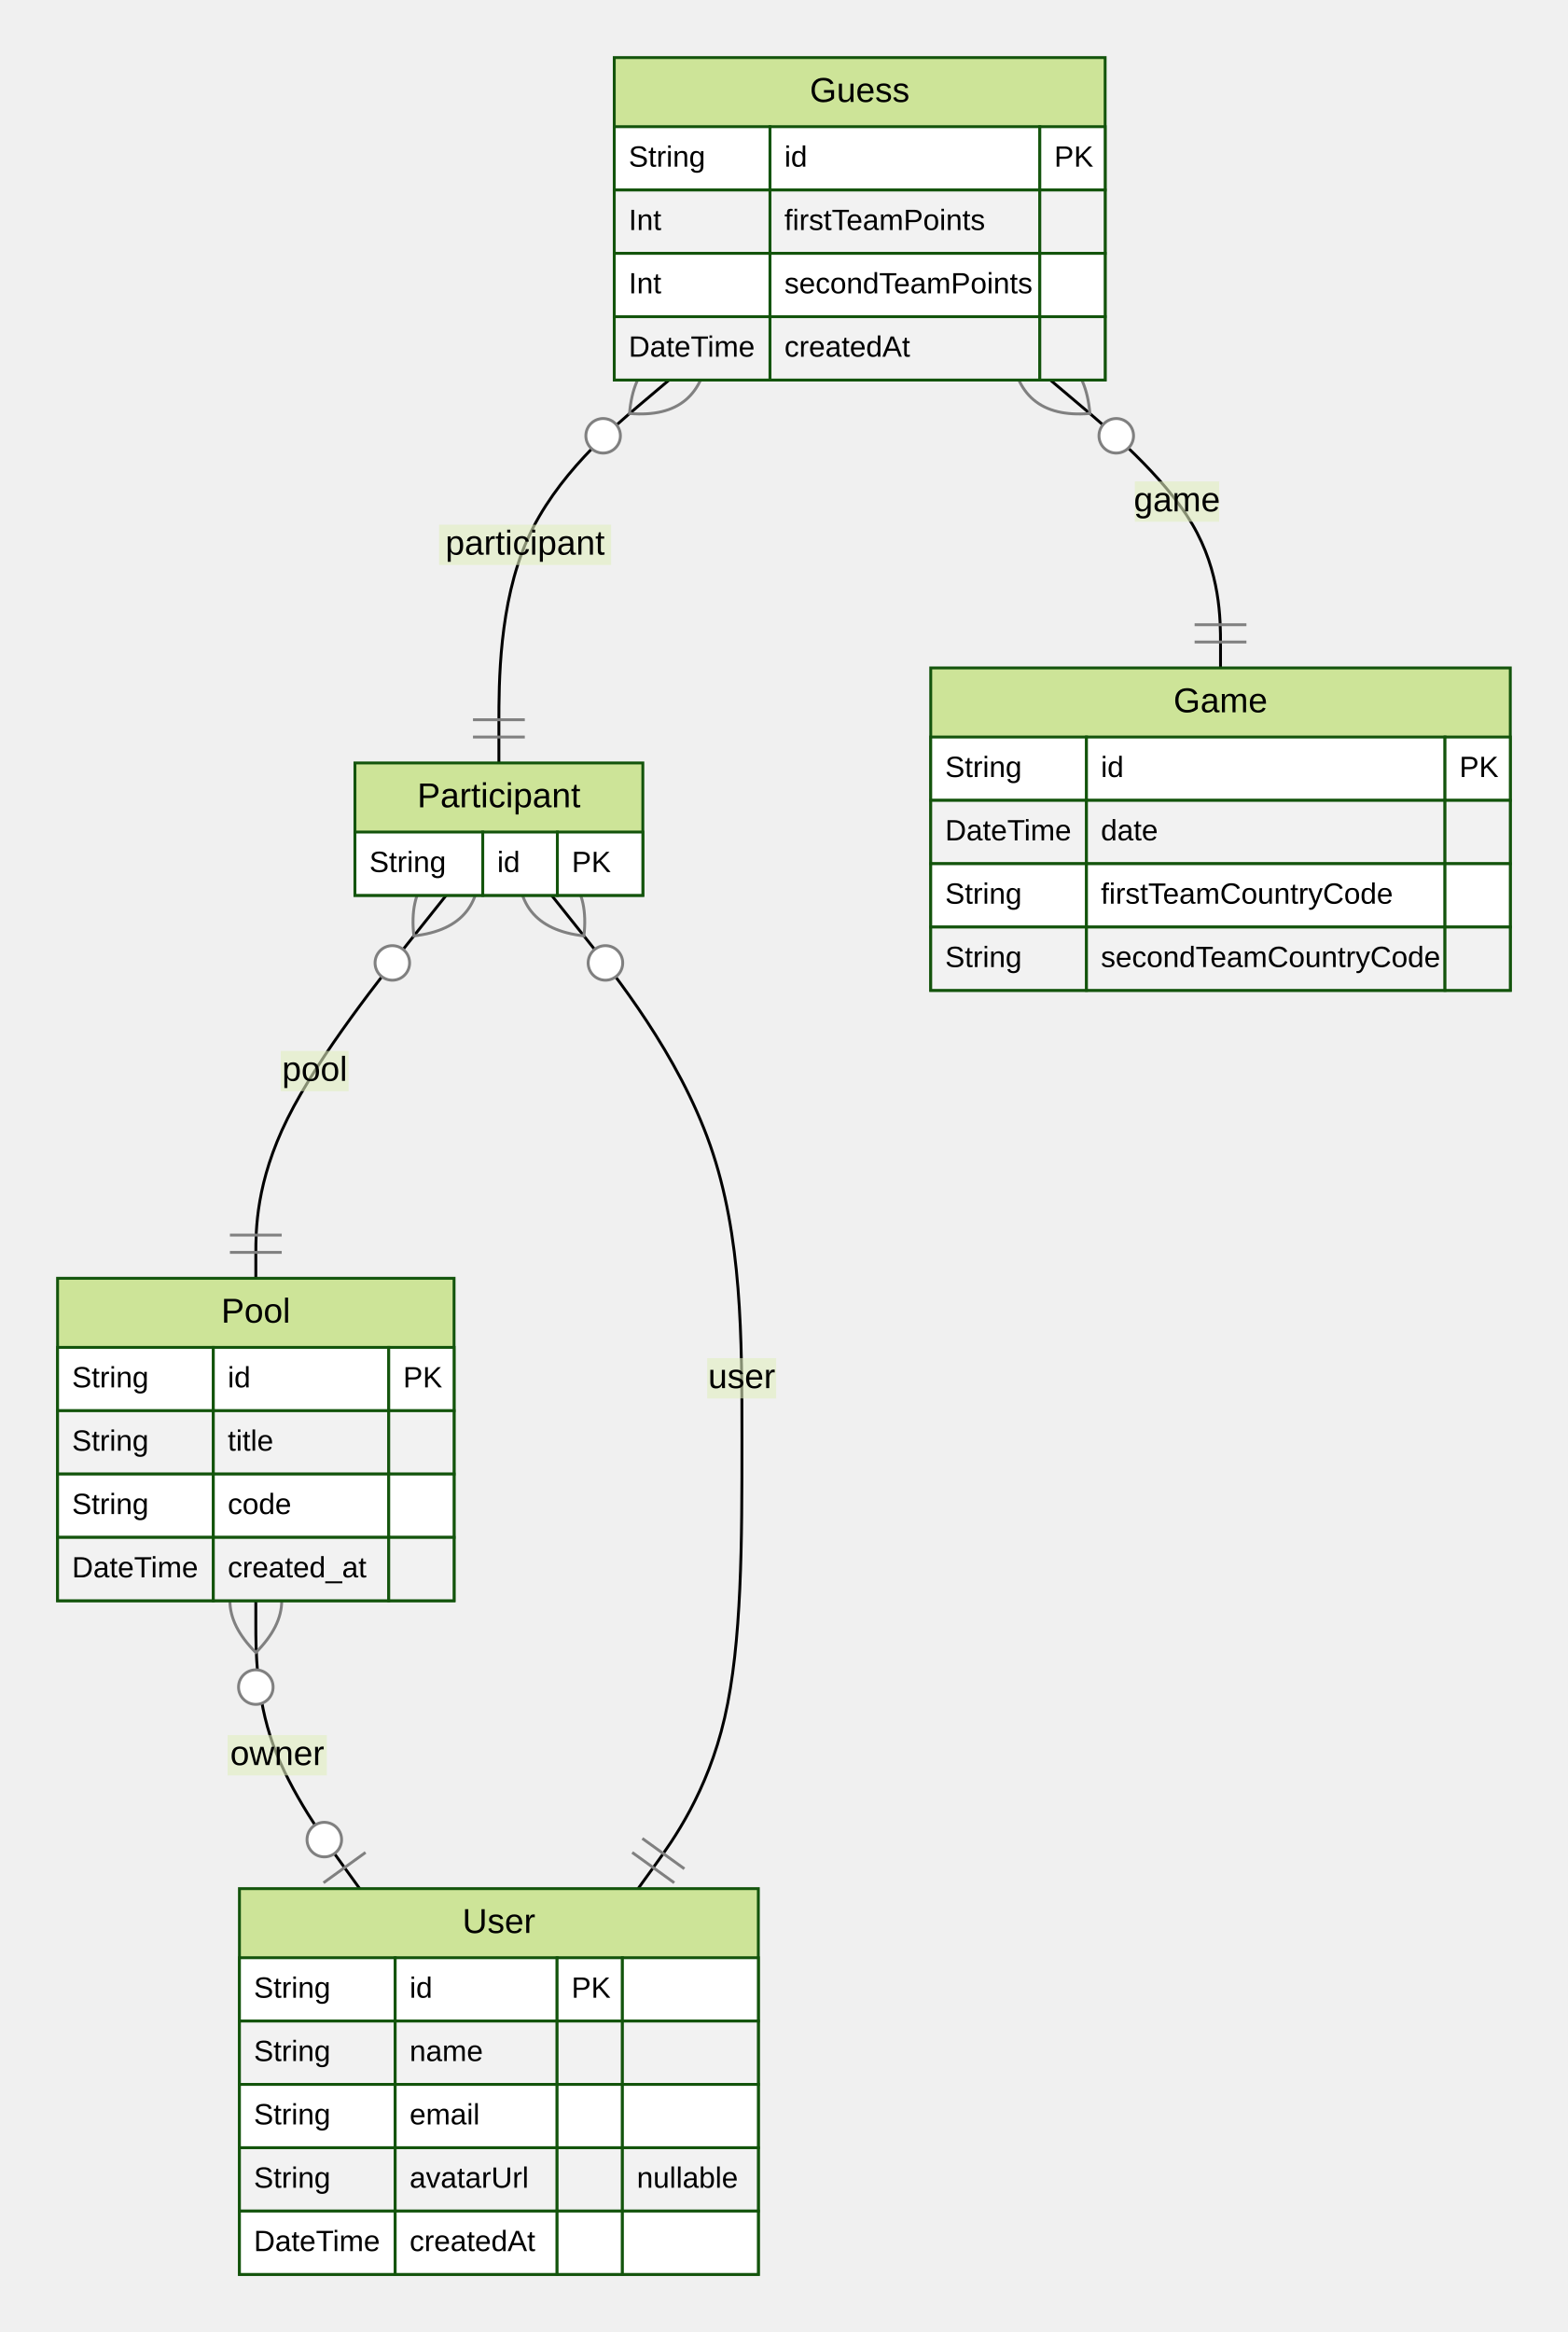
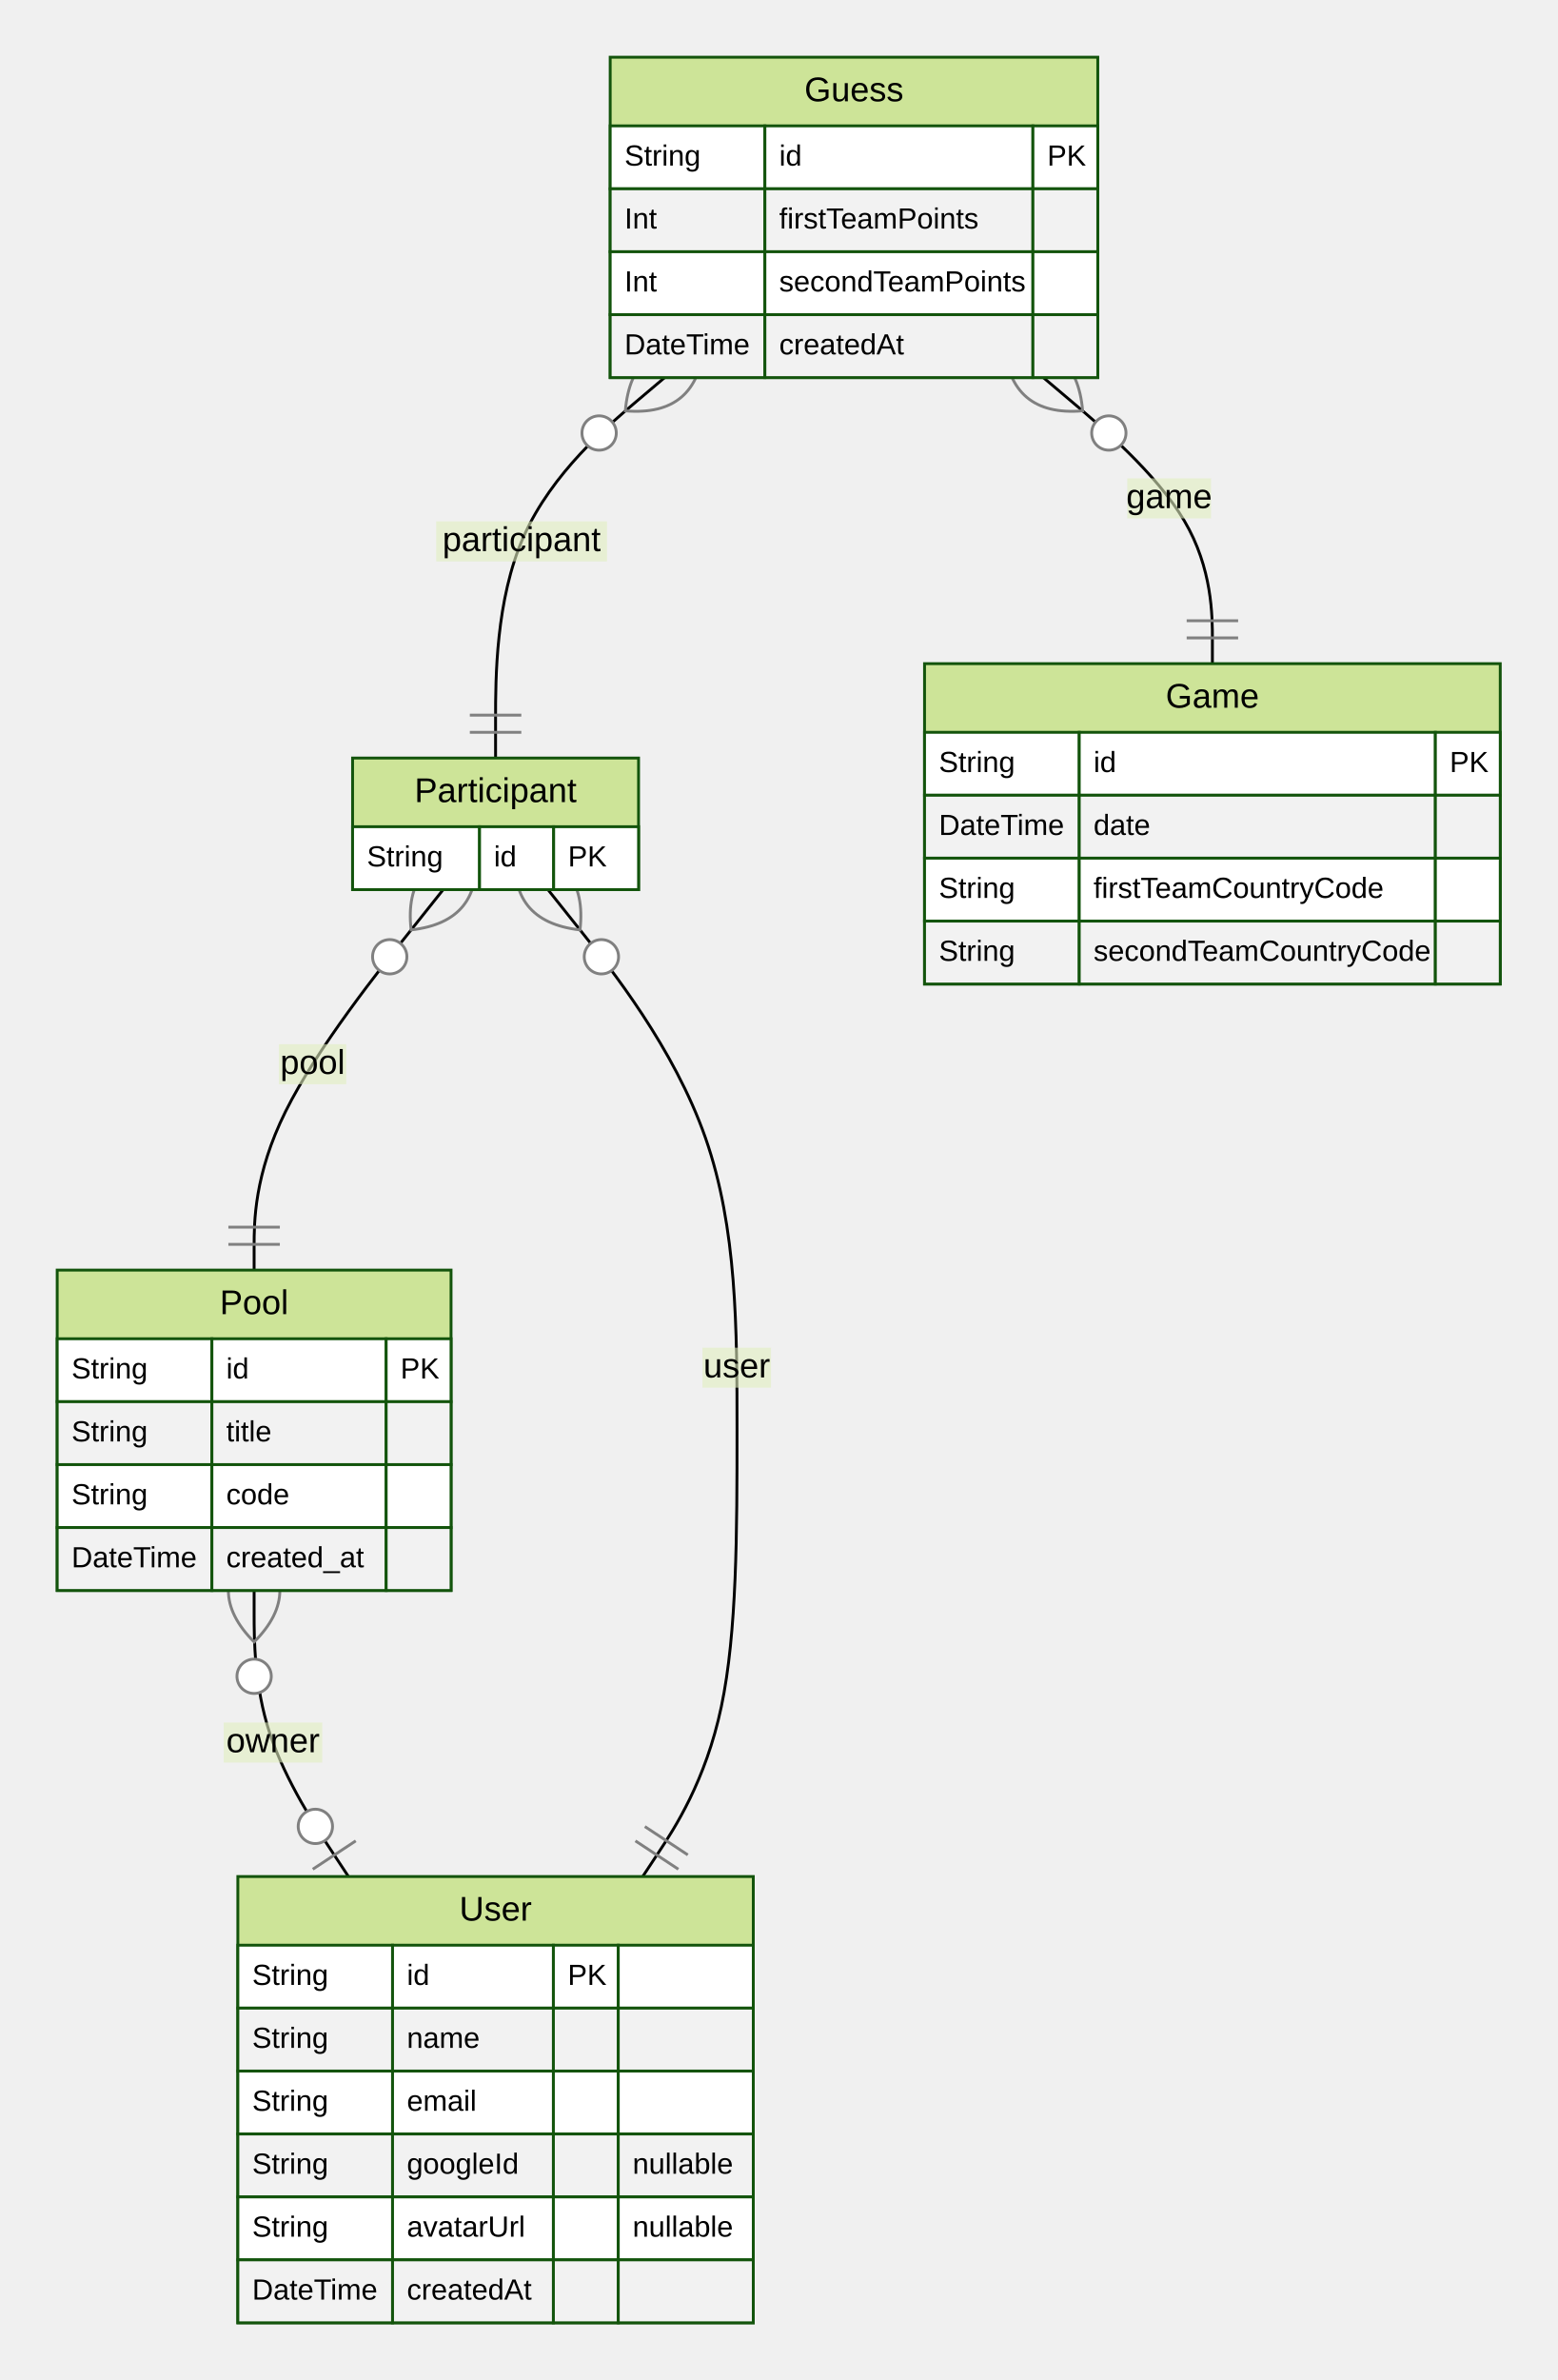
- <svg xmlns="http://www.w3.org/2000/svg" aria-labelledby="chart-title-mermaid-0 chart-desc-mermaid-0" role="img" viewBox="0 0 544.601 810" style="max-width: 544.601px; background-color: white;" width="100%" id="mermaid-0">
+ <svg xmlns="http://www.w3.org/2000/svg" aria-labelledby="chart-title-mermaid-0 chart-desc-mermaid-0" role="img" viewBox="0 0 544.601 832" style="max-width: 544.601px; background-color: white;" width="100%" id="mermaid-0">
  <style>#mermaid-0 {font-family:"trebuchet ms",verdana,arial,sans-serif;font-size:16px;fill:#000000;}#mermaid-0 .error-icon{fill:#552222;}#mermaid-0 .error-text{fill:#552222;stroke:#552222;}#mermaid-0 .edge-thickness-normal{stroke-width:2px;}#mermaid-0 .edge-thickness-thick{stroke-width:3.5px;}#mermaid-0 .edge-pattern-solid{stroke-dasharray:0;}#mermaid-0 .edge-pattern-dashed{stroke-dasharray:3;}#mermaid-0 .edge-pattern-dotted{stroke-dasharray:2;}#mermaid-0 .marker{fill:#000000;stroke:#000000;}#mermaid-0 .marker.cross{stroke:#000000;}#mermaid-0 svg{font-family:"trebuchet ms",verdana,arial,sans-serif;font-size:16px;}#mermaid-0 .entityBox{fill:#cde498;stroke:#13540c;}#mermaid-0 .attributeBoxOdd{fill:#ffffff;stroke:#13540c;}#mermaid-0 .attributeBoxEven{fill:#f2f2f2;stroke:#13540c;}#mermaid-0 .relationshipLabelBox{fill:hsl(78.158, 58.462%, 84.51%);opacity:0.7;background-color:hsl(78.158, 58.462%, 84.51%);}#mermaid-0 .relationshipLabelBox rect{opacity:0.5;}#mermaid-0 .relationshipLine{stroke:#000000;}#mermaid-0 :root{--mermaid-font-family:"trebuchet ms",verdana,arial,sans-serif;}</style>
  <g />
  <defs>
    <marker orient="auto" markerHeight="18" markerWidth="18" refY="9" refX="0" id="ONLY_ONE_START">
      <path d="M9,0 L9,18 M15,0 L15,18" fill="none" stroke="gray" />
    </marker>
  </defs>
  <defs>
    <marker orient="auto" markerHeight="18" markerWidth="18" refY="9" refX="18" id="ONLY_ONE_END">
      <path d="M3,0 L3,18 M9,0 L9,18" fill="none" stroke="gray" />
    </marker>
  </defs>
  <defs>
    <marker orient="auto" markerHeight="18" markerWidth="30" refY="9" refX="0" id="ZERO_OR_ONE_START">
      <circle r="6" cy="9" cx="21" fill="white" stroke="gray" />
      <path d="M9,0 L9,18" fill="none" stroke="gray" />
    </marker>
  </defs>
  <defs>
    <marker orient="auto" markerHeight="18" markerWidth="30" refY="9" refX="30" id="ZERO_OR_ONE_END">
      <circle r="6" cy="9" cx="9" fill="white" stroke="gray" />
      <path d="M21,0 L21,18" fill="none" stroke="gray" />
    </marker>
  </defs>
  <defs>
    <marker orient="auto" markerHeight="36" markerWidth="45" refY="18" refX="18" id="ONE_OR_MORE_START">
      <path d="M0,18 Q 18,0 36,18 Q 18,36 0,18 M42,9 L42,27" fill="none" stroke="gray" />
    </marker>
  </defs>
  <defs>
    <marker orient="auto" markerHeight="36" markerWidth="45" refY="18" refX="27" id="ONE_OR_MORE_END">
      <path d="M3,9 L3,27 M9,18 Q27,0 45,18 Q27,36 9,18" fill="none" stroke="gray" />
    </marker>
  </defs>
  <defs>
    <marker orient="auto" markerHeight="36" markerWidth="57" refY="18" refX="18" id="ZERO_OR_MORE_START">
      <circle r="6" cy="18" cx="48" fill="white" stroke="gray" />
      <path d="M0,18 Q18,0 36,18 Q18,36 0,18" fill="none" stroke="gray" />
    </marker>
  </defs>
  <defs>
    <marker orient="auto" markerHeight="36" markerWidth="57" refY="18" refX="39" id="ZERO_OR_MORE_END">
      <circle r="6" cy="18" cx="9" fill="white" stroke="gray" />
      <path d="M21,18 Q39,0 57,18 Q39,36 21,18" fill="none" stroke="gray" />
    </marker>
  </defs>
-   <path marker-start="url(#ZERO_OR_MORE_START)" marker-end="url(#ZERO_OR_ONE_END)" fill="none" stroke="gray" d="M88.859,556L88.859,564.333C88.859,572.667,88.859,589.333,94.873,606C100.886,622.667,112.913,639.333,118.926,647.667L124.94,656" class="er relationshipLine" />
-   <path marker-start="url(#ZERO_OR_MORE_START)" marker-end="url(#ONLY_ONE_END)" fill="none" stroke="gray" d="M191.608,311L202.626,324.833C213.645,338.667,235.681,366.333,246.7,397.833C257.718,429.333,257.718,464.667,257.718,500C257.718,535.333,257.718,570.667,251.705,596.667C245.691,622.667,233.664,639.333,227.651,647.667L221.637,656" class="er relationshipLine" />
+   <path marker-start="url(#ZERO_OR_MORE_START)" marker-end="url(#ZERO_OR_ONE_END)" fill="none" stroke="gray" d="M88.859,556L88.859,564.333C88.859,572.667,88.859,589.333,94.356,606C99.852,622.667,110.846,639.333,116.343,647.667L121.839,656" class="er relationshipLine" />
+   <path marker-start="url(#ZERO_OR_MORE_START)" marker-end="url(#ONLY_ONE_END)" fill="none" stroke="gray" d="M191.608,311L202.626,324.833C213.645,338.667,235.681,366.333,246.7,397.833C257.718,429.333,257.718,464.667,257.718,500C257.718,535.333,257.718,570.667,252.221,596.667C246.725,622.667,235.731,639.333,230.234,647.667L224.738,656" class="er relationshipLine" />
  <path marker-start="url(#ZERO_OR_MORE_START)" marker-end="url(#ONLY_ONE_END)" fill="none" stroke="gray" d="M154.969,311L143.951,324.833C132.932,338.667,110.896,366.333,99.877,388.5C88.859,410.667,88.859,427.333,88.859,435.667L88.859,444" class="er relationshipLine" />
  <path marker-start="url(#ZERO_OR_MORE_START)" marker-end="url(#ONLY_ONE_END)" fill="none" stroke="gray" d="M232.406,132L222.553,140.333C212.7,148.667,192.994,165.333,183.141,187.5C173.289,209.667,173.289,237.333,173.289,251.167L173.289,265" class="er relationshipLine" />
  <path marker-start="url(#ZERO_OR_MORE_START)" marker-end="url(#ONLY_ONE_END)" fill="none" stroke="gray" d="M364.828,132L374.681,140.333C384.533,148.667,404.239,165.333,414.092,182C423.945,198.667,423.945,215.333,423.945,223.667L423.945,232" class="er relationshipLine" />
  <g transform="translate(20,444 )" id="Pool">
    <rect height="112" width="137.718" y="0" x="0" stroke="gray" fill-opacity="100%" fill="honeydew" class="er entityBox" />
    <text transform="translate(68.85901,12)" style="font-family: &quot;trebuchet ms&quot;, verdana, arial, sans-serif;; font-size: 12px" text-anchor="middle" dominant-baseline="middle" y="0" x="0" id="entity-Pool" class="er entityLabel">Pool</text>
    <rect height="22" width="54.096" y="24" x="0" stroke="gray" fill-opacity="100%" fill="honeydew" class="er attributeBoxOdd" />
    <text transform="translate(5,35)" style="font-family: &quot;trebuchet ms&quot;, verdana, arial, sans-serif;; font-size: 10.2px" text-anchor="left" dominant-baseline="middle" y="0" x="0" id="entity-Pool-attr-1-type" class="er entityLabel">String</text>
    <rect height="22" width="60.935" y="24" x="54.096" stroke="gray" fill-opacity="100%" fill="honeydew" class="er attributeBoxOdd" />
    <text transform="translate(59.09555,35)" style="font-family: &quot;trebuchet ms&quot;, verdana, arial, sans-serif;; font-size: 10.2px" text-anchor="left" dominant-baseline="middle" y="0" x="0" id="entity-Pool-attr-1-name" class="er entityLabel">id</text>
    <rect height="22" width="22.688" y="24" x="115.03" stroke="gray" fill-opacity="100%" fill="honeydew" class="er attributeBoxOdd" />
    <text transform="translate(120.0303,35)" style="font-family: &quot;trebuchet ms&quot;, verdana, arial, sans-serif;; font-size: 10.2px" text-anchor="left" dominant-baseline="middle" y="0" x="0" id="entity-Pool-attr-1-key" class="er entityLabel">PK</text>
    <rect height="22" width="54.096" y="46" x="0" stroke="gray" fill-opacity="100%" fill="honeydew" class="er attributeBoxEven" />
    <text transform="translate(5,57)" style="font-family: &quot;trebuchet ms&quot;, verdana, arial, sans-serif;; font-size: 10.2px" text-anchor="left" dominant-baseline="middle" y="0" x="0" id="entity-Pool-attr-2-type" class="er entityLabel">String</text>
    <rect height="22" width="60.935" y="46" x="54.096" stroke="gray" fill-opacity="100%" fill="honeydew" class="er attributeBoxEven" />
    <text transform="translate(59.09555,57)" style="font-family: &quot;trebuchet ms&quot;, verdana, arial, sans-serif;; font-size: 10.2px" text-anchor="left" dominant-baseline="middle" y="0" x="0" id="entity-Pool-attr-2-name" class="er entityLabel">title</text>
    <rect height="22" width="22.688" y="46" x="115.03" stroke="gray" fill-opacity="100%" fill="honeydew" class="er attributeBoxEven" />
    <text transform="translate(120.0303,57)" style="font-family: &quot;trebuchet ms&quot;, verdana, arial, sans-serif;; font-size: 10.2px" text-anchor="left" dominant-baseline="middle" y="0" x="0" id="entity-Pool-attr-2-key" class="er entityLabel" />
    <rect height="22" width="54.096" y="68" x="0" stroke="gray" fill-opacity="100%" fill="honeydew" class="er attributeBoxOdd" />
    <text transform="translate(5,79)" style="font-family: &quot;trebuchet ms&quot;, verdana, arial, sans-serif;; font-size: 10.2px" text-anchor="left" dominant-baseline="middle" y="0" x="0" id="entity-Pool-attr-3-type" class="er entityLabel">String</text>
    <rect height="22" width="60.935" y="68" x="54.096" stroke="gray" fill-opacity="100%" fill="honeydew" class="er attributeBoxOdd" />
    <text transform="translate(59.09555,79)" style="font-family: &quot;trebuchet ms&quot;, verdana, arial, sans-serif;; font-size: 10.2px" text-anchor="left" dominant-baseline="middle" y="0" x="0" id="entity-Pool-attr-3-name" class="er entityLabel">code</text>
    <rect height="22" width="22.688" y="68" x="115.03" stroke="gray" fill-opacity="100%" fill="honeydew" class="er attributeBoxOdd" />
    <text transform="translate(120.0303,79)" style="font-family: &quot;trebuchet ms&quot;, verdana, arial, sans-serif;; font-size: 10.2px" text-anchor="left" dominant-baseline="middle" y="0" x="0" id="entity-Pool-attr-3-key" class="er entityLabel" />
    <rect height="22" width="54.096" y="90" x="0" stroke="gray" fill-opacity="100%" fill="honeydew" class="er attributeBoxEven" />
    <text transform="translate(5,101)" style="font-family: &quot;trebuchet ms&quot;, verdana, arial, sans-serif;; font-size: 10.2px" text-anchor="left" dominant-baseline="middle" y="0" x="0" id="entity-Pool-attr-4-type" class="er entityLabel">DateTime</text>
    <rect height="22" width="60.935" y="90" x="54.096" stroke="gray" fill-opacity="100%" fill="honeydew" class="er attributeBoxEven" />
    <text transform="translate(59.09555,101)" style="font-family: &quot;trebuchet ms&quot;, verdana, arial, sans-serif;; font-size: 10.2px" text-anchor="left" dominant-baseline="middle" y="0" x="0" id="entity-Pool-attr-4-name" class="er entityLabel">created_at</text>
    <rect height="22" width="22.688" y="90" x="115.03" stroke="gray" fill-opacity="100%" fill="honeydew" class="er attributeBoxEven" />
    <text transform="translate(120.0303,101)" style="font-family: &quot;trebuchet ms&quot;, verdana, arial, sans-serif;; font-size: 10.2px" text-anchor="left" dominant-baseline="middle" y="0" x="0" id="entity-Pool-attr-4-key" class="er entityLabel" />
  </g>
  <g transform="translate(123.2885,265 )" id="Participant">
    <rect height="46" width="100" y="0" x="0" stroke="gray" fill-opacity="100%" fill="honeydew" class="er entityBox" />
    <text transform="translate(50,12)" style="font-family: &quot;trebuchet ms&quot;, verdana, arial, sans-serif;; font-size: 12px" text-anchor="middle" dominant-baseline="middle" y="0" x="0" id="entity-Participant" class="er entityLabel">Participant</text>
    <rect height="22" width="44.399" y="24" x="0" stroke="gray" fill-opacity="100%" fill="honeydew" class="er attributeBoxOdd" />
    <text transform="translate(5,35)" style="font-family: &quot;trebuchet ms&quot;, verdana, arial, sans-serif;; font-size: 10.2px" text-anchor="left" dominant-baseline="middle" y="0" x="0" id="entity-Participant-attr-1-type" class="er entityLabel">String</text>
    <rect height="22" width="25.911" y="24" x="44.399" stroke="gray" fill-opacity="100%" fill="honeydew" class="er attributeBoxOdd" />
    <text transform="translate(49.39862,35)" style="font-family: &quot;trebuchet ms&quot;, verdana, arial, sans-serif;; font-size: 10.2px" text-anchor="left" dominant-baseline="middle" y="0" x="0" id="entity-Participant-attr-1-name" class="er entityLabel">id</text>
    <rect height="22" width="29.69" y="24" x="70.31" stroke="gray" fill-opacity="100%" fill="honeydew" class="er attributeBoxOdd" />
    <text transform="translate(75.30976,35)" style="font-family: &quot;trebuchet ms&quot;, verdana, arial, sans-serif;; font-size: 10.2px" text-anchor="left" dominant-baseline="middle" y="0" x="0" id="entity-Participant-attr-1-key" class="er entityLabel">PK</text>
  </g>
  <g transform="translate(83.16903,656 )" id="User">
-     <rect height="134" width="180.239" y="0" x="0" stroke="gray" fill-opacity="100%" fill="honeydew" class="er entityBox" />
+     <rect height="156" width="180.239" y="0" x="0" stroke="gray" fill-opacity="100%" fill="honeydew" class="er entityBox" />
    <text transform="translate(90.11948,12)" style="font-family: &quot;trebuchet ms&quot;, verdana, arial, sans-serif;; font-size: 12px" text-anchor="middle" dominant-baseline="middle" y="0" x="0" id="entity-User" class="er entityLabel">User</text>
    <rect height="22" width="54.096" y="24" x="0" stroke="gray" fill-opacity="100%" fill="honeydew" class="er attributeBoxOdd" />
    <text transform="translate(5,35)" style="font-family: &quot;trebuchet ms&quot;, verdana, arial, sans-serif;; font-size: 10.2px" text-anchor="left" dominant-baseline="middle" y="0" x="0" id="entity-User-attr-1-type" class="er entityLabel">String</text>
    <rect height="22" width="56.243" y="24" x="54.096" stroke="gray" fill-opacity="100%" fill="honeydew" class="er attributeBoxOdd" />
    <text transform="translate(59.09555,35)" style="font-family: &quot;trebuchet ms&quot;, verdana, arial, sans-serif;; font-size: 10.2px" text-anchor="left" dominant-baseline="middle" y="0" x="0" id="entity-User-attr-1-name" class="er entityLabel">id</text>
    <rect height="22" width="22.688" y="24" x="110.339" stroke="gray" fill-opacity="100%" fill="honeydew" class="er attributeBoxOdd" />
    <text transform="translate(115.3387,35)" style="font-family: &quot;trebuchet ms&quot;, verdana, arial, sans-serif;; font-size: 10.2px" text-anchor="left" dominant-baseline="middle" y="0" x="0" id="entity-User-attr-1-key" class="er entityLabel">PK</text>
    <rect height="22" width="47.213" y="24" x="133.026" stroke="gray" fill-opacity="100%" fill="honeydew" class="er attributeBoxOdd" />
    <text transform="translate(138.0264,35)" style="font-family: &quot;trebuchet ms&quot;, verdana, arial, sans-serif;; font-size: 10.2px" text-anchor="left" dominant-baseline="middle" y="0" x="0" id="entity-User-attr-1-comment" class="er entityLabel" />
    <rect height="22" width="54.096" y="46" x="0" stroke="gray" fill-opacity="100%" fill="honeydew" class="er attributeBoxEven" />
    <text transform="translate(5,57)" style="font-family: &quot;trebuchet ms&quot;, verdana, arial, sans-serif;; font-size: 10.2px" text-anchor="left" dominant-baseline="middle" y="0" x="0" id="entity-User-attr-2-type" class="er entityLabel">String</text>
    <rect height="22" width="56.243" y="46" x="54.096" stroke="gray" fill-opacity="100%" fill="honeydew" class="er attributeBoxEven" />
    <text transform="translate(59.09555,57)" style="font-family: &quot;trebuchet ms&quot;, verdana, arial, sans-serif;; font-size: 10.2px" text-anchor="left" dominant-baseline="middle" y="0" x="0" id="entity-User-attr-2-name" class="er entityLabel">name</text>
    <rect height="22" width="22.688" y="46" x="110.339" stroke="gray" fill-opacity="100%" fill="honeydew" class="er attributeBoxEven" />
    <text transform="translate(115.3387,57)" style="font-family: &quot;trebuchet ms&quot;, verdana, arial, sans-serif;; font-size: 10.2px" text-anchor="left" dominant-baseline="middle" y="0" x="0" id="entity-User-attr-2-key" class="er entityLabel" />
    <rect height="22" width="47.213" y="46" x="133.026" stroke="gray" fill-opacity="100%" fill="honeydew" class="er attributeBoxEven" />
    <text transform="translate(138.0264,57)" style="font-family: &quot;trebuchet ms&quot;, verdana, arial, sans-serif;; font-size: 10.2px" text-anchor="left" dominant-baseline="middle" y="0" x="0" id="entity-User-attr-2-comment" class="er entityLabel" />
    <rect height="22" width="54.096" y="68" x="0" stroke="gray" fill-opacity="100%" fill="honeydew" class="er attributeBoxOdd" />
    <text transform="translate(5,79)" style="font-family: &quot;trebuchet ms&quot;, verdana, arial, sans-serif;; font-size: 10.2px" text-anchor="left" dominant-baseline="middle" y="0" x="0" id="entity-User-attr-3-type" class="er entityLabel">String</text>
    <rect height="22" width="56.243" y="68" x="54.096" stroke="gray" fill-opacity="100%" fill="honeydew" class="er attributeBoxOdd" />
    <text transform="translate(59.09555,79)" style="font-family: &quot;trebuchet ms&quot;, verdana, arial, sans-serif;; font-size: 10.2px" text-anchor="left" dominant-baseline="middle" y="0" x="0" id="entity-User-attr-3-name" class="er entityLabel">email</text>
    <rect height="22" width="22.688" y="68" x="110.339" stroke="gray" fill-opacity="100%" fill="honeydew" class="er attributeBoxOdd" />
    <text transform="translate(115.3387,79)" style="font-family: &quot;trebuchet ms&quot;, verdana, arial, sans-serif;; font-size: 10.2px" text-anchor="left" dominant-baseline="middle" y="0" x="0" id="entity-User-attr-3-key" class="er entityLabel" />
    <rect height="22" width="47.213" y="68" x="133.026" stroke="gray" fill-opacity="100%" fill="honeydew" class="er attributeBoxOdd" />
    <text transform="translate(138.0264,79)" style="font-family: &quot;trebuchet ms&quot;, verdana, arial, sans-serif;; font-size: 10.2px" text-anchor="left" dominant-baseline="middle" y="0" x="0" id="entity-User-attr-3-comment" class="er entityLabel" />
    <rect height="22" width="54.096" y="90" x="0" stroke="gray" fill-opacity="100%" fill="honeydew" class="er attributeBoxEven" />
    <text transform="translate(5,101)" style="font-family: &quot;trebuchet ms&quot;, verdana, arial, sans-serif;; font-size: 10.2px" text-anchor="left" dominant-baseline="middle" y="0" x="0" id="entity-User-attr-4-type" class="er entityLabel">String</text>
    <rect height="22" width="56.243" y="90" x="54.096" stroke="gray" fill-opacity="100%" fill="honeydew" class="er attributeBoxEven" />
-     <text transform="translate(59.09555,101)" style="font-family: &quot;trebuchet ms&quot;, verdana, arial, sans-serif;; font-size: 10.2px" text-anchor="left" dominant-baseline="middle" y="0" x="0" id="entity-User-attr-4-name" class="er entityLabel">avatarUrl</text>
+     <text transform="translate(59.09555,101)" style="font-family: &quot;trebuchet ms&quot;, verdana, arial, sans-serif;; font-size: 10.2px" text-anchor="left" dominant-baseline="middle" y="0" x="0" id="entity-User-attr-4-name" class="er entityLabel">googleId</text>
    <rect height="22" width="22.688" y="90" x="110.339" stroke="gray" fill-opacity="100%" fill="honeydew" class="er attributeBoxEven" />
    <text transform="translate(115.3387,101)" style="font-family: &quot;trebuchet ms&quot;, verdana, arial, sans-serif;; font-size: 10.2px" text-anchor="left" dominant-baseline="middle" y="0" x="0" id="entity-User-attr-4-key" class="er entityLabel" />
    <rect height="22" width="47.213" y="90" x="133.026" stroke="gray" fill-opacity="100%" fill="honeydew" class="er attributeBoxEven" />
    <text transform="translate(138.0264,101)" style="font-family: &quot;trebuchet ms&quot;, verdana, arial, sans-serif;; font-size: 10.2px" text-anchor="left" dominant-baseline="middle" y="0" x="0" id="entity-User-attr-4-comment" class="er entityLabel">nullable</text>
    <rect height="22" width="54.096" y="112" x="0" stroke="gray" fill-opacity="100%" fill="honeydew" class="er attributeBoxOdd" />
-     <text transform="translate(5,123)" style="font-family: &quot;trebuchet ms&quot;, verdana, arial, sans-serif;; font-size: 10.2px" text-anchor="left" dominant-baseline="middle" y="0" x="0" id="entity-User-attr-5-type" class="er entityLabel">DateTime</text>
+     <text transform="translate(5,123)" style="font-family: &quot;trebuchet ms&quot;, verdana, arial, sans-serif;; font-size: 10.2px" text-anchor="left" dominant-baseline="middle" y="0" x="0" id="entity-User-attr-5-type" class="er entityLabel">String</text>
    <rect height="22" width="56.243" y="112" x="54.096" stroke="gray" fill-opacity="100%" fill="honeydew" class="er attributeBoxOdd" />
-     <text transform="translate(59.09555,123)" style="font-family: &quot;trebuchet ms&quot;, verdana, arial, sans-serif;; font-size: 10.2px" text-anchor="left" dominant-baseline="middle" y="0" x="0" id="entity-User-attr-5-name" class="er entityLabel">createdAt</text>
+     <text transform="translate(59.09555,123)" style="font-family: &quot;trebuchet ms&quot;, verdana, arial, sans-serif;; font-size: 10.2px" text-anchor="left" dominant-baseline="middle" y="0" x="0" id="entity-User-attr-5-name" class="er entityLabel">avatarUrl</text>
    <rect height="22" width="22.688" y="112" x="110.339" stroke="gray" fill-opacity="100%" fill="honeydew" class="er attributeBoxOdd" />
    <text transform="translate(115.3387,123)" style="font-family: &quot;trebuchet ms&quot;, verdana, arial, sans-serif;; font-size: 10.2px" text-anchor="left" dominant-baseline="middle" y="0" x="0" id="entity-User-attr-5-key" class="er entityLabel" />
    <rect height="22" width="47.213" y="112" x="133.026" stroke="gray" fill-opacity="100%" fill="honeydew" class="er attributeBoxOdd" />
-     <text transform="translate(138.0264,123)" style="font-family: &quot;trebuchet ms&quot;, verdana, arial, sans-serif;; font-size: 10.2px" text-anchor="left" dominant-baseline="middle" y="0" x="0" id="entity-User-attr-5-comment" class="er entityLabel" />
+     <text transform="translate(138.0264,123)" style="font-family: &quot;trebuchet ms&quot;, verdana, arial, sans-serif;; font-size: 10.2px" text-anchor="left" dominant-baseline="middle" y="0" x="0" id="entity-User-attr-5-comment" class="er entityLabel">nullable</text>
+     <rect height="22" width="54.096" y="134" x="0" stroke="gray" fill-opacity="100%" fill="honeydew" class="er attributeBoxEven" />
+     <text transform="translate(5,145)" style="font-family: &quot;trebuchet ms&quot;, verdana, arial, sans-serif;; font-size: 10.2px" text-anchor="left" dominant-baseline="middle" y="0" x="0" id="entity-User-attr-6-type" class="er entityLabel">DateTime</text>
+     <rect height="22" width="56.243" y="134" x="54.096" stroke="gray" fill-opacity="100%" fill="honeydew" class="er attributeBoxEven" />
+     <text transform="translate(59.09555,145)" style="font-family: &quot;trebuchet ms&quot;, verdana, arial, sans-serif;; font-size: 10.2px" text-anchor="left" dominant-baseline="middle" y="0" x="0" id="entity-User-attr-6-name" class="er entityLabel">createdAt</text>
+     <rect height="22" width="22.688" y="134" x="110.339" stroke="gray" fill-opacity="100%" fill="honeydew" class="er attributeBoxEven" />
+     <text transform="translate(115.3387,145)" style="font-family: &quot;trebuchet ms&quot;, verdana, arial, sans-serif;; font-size: 10.2px" text-anchor="left" dominant-baseline="middle" y="0" x="0" id="entity-User-attr-6-key" class="er entityLabel" />
+     <rect height="22" width="47.213" y="134" x="133.026" stroke="gray" fill-opacity="100%" fill="honeydew" class="er attributeBoxEven" />
+     <text transform="translate(138.0264,145)" style="font-family: &quot;trebuchet ms&quot;, verdana, arial, sans-serif;; font-size: 10.2px" text-anchor="left" dominant-baseline="middle" y="0" x="0" id="entity-User-attr-6-comment" class="er entityLabel" />
  </g>
  <g transform="translate(323.2885,232 )" id="Game">
    <rect height="112" width="201.312" y="0" x="0" stroke="gray" fill-opacity="100%" fill="honeydew" class="er entityBox" />
    <text transform="translate(100.6562,12)" style="font-family: &quot;trebuchet ms&quot;, verdana, arial, sans-serif;; font-size: 12px" text-anchor="middle" dominant-baseline="middle" y="0" x="0" id="entity-Game" class="er entityLabel">Game</text>
    <rect height="22" width="54.096" y="24" x="0" stroke="gray" fill-opacity="100%" fill="honeydew" class="er attributeBoxOdd" />
    <text transform="translate(5,35)" style="font-family: &quot;trebuchet ms&quot;, verdana, arial, sans-serif;; font-size: 10.2px" text-anchor="left" dominant-baseline="middle" y="0" x="0" id="entity-Game-attr-1-type" class="er entityLabel">String</text>
    <rect height="22" width="124.529" y="24" x="54.096" stroke="gray" fill-opacity="100%" fill="honeydew" class="er attributeBoxOdd" />
    <text transform="translate(59.09555,35)" style="font-family: &quot;trebuchet ms&quot;, verdana, arial, sans-serif;; font-size: 10.2px" text-anchor="left" dominant-baseline="middle" y="0" x="0" id="entity-Game-attr-1-name" class="er entityLabel">id</text>
    <rect height="22" width="22.688" y="24" x="178.625" stroke="gray" fill-opacity="100%" fill="honeydew" class="er attributeBoxOdd" />
    <text transform="translate(183.6248,35)" style="font-family: &quot;trebuchet ms&quot;, verdana, arial, sans-serif;; font-size: 10.2px" text-anchor="left" dominant-baseline="middle" y="0" x="0" id="entity-Game-attr-1-key" class="er entityLabel">PK</text>
    <rect height="22" width="54.096" y="46" x="0" stroke="gray" fill-opacity="100%" fill="honeydew" class="er attributeBoxEven" />
    <text transform="translate(5,57)" style="font-family: &quot;trebuchet ms&quot;, verdana, arial, sans-serif;; font-size: 10.2px" text-anchor="left" dominant-baseline="middle" y="0" x="0" id="entity-Game-attr-2-type" class="er entityLabel">DateTime</text>
    <rect height="22" width="124.529" y="46" x="54.096" stroke="gray" fill-opacity="100%" fill="honeydew" class="er attributeBoxEven" />
    <text transform="translate(59.09555,57)" style="font-family: &quot;trebuchet ms&quot;, verdana, arial, sans-serif;; font-size: 10.2px" text-anchor="left" dominant-baseline="middle" y="0" x="0" id="entity-Game-attr-2-name" class="er entityLabel">date</text>
    <rect height="22" width="22.688" y="46" x="178.625" stroke="gray" fill-opacity="100%" fill="honeydew" class="er attributeBoxEven" />
    <text transform="translate(183.6248,57)" style="font-family: &quot;trebuchet ms&quot;, verdana, arial, sans-serif;; font-size: 10.2px" text-anchor="left" dominant-baseline="middle" y="0" x="0" id="entity-Game-attr-2-key" class="er entityLabel" />
    <rect height="22" width="54.096" y="68" x="0" stroke="gray" fill-opacity="100%" fill="honeydew" class="er attributeBoxOdd" />
    <text transform="translate(5,79)" style="font-family: &quot;trebuchet ms&quot;, verdana, arial, sans-serif;; font-size: 10.2px" text-anchor="left" dominant-baseline="middle" y="0" x="0" id="entity-Game-attr-3-type" class="er entityLabel">String</text>
    <rect height="22" width="124.529" y="68" x="54.096" stroke="gray" fill-opacity="100%" fill="honeydew" class="er attributeBoxOdd" />
    <text transform="translate(59.09555,79)" style="font-family: &quot;trebuchet ms&quot;, verdana, arial, sans-serif;; font-size: 10.2px" text-anchor="left" dominant-baseline="middle" y="0" x="0" id="entity-Game-attr-3-name" class="er entityLabel">firstTeamCountryCode</text>
    <rect height="22" width="22.688" y="68" x="178.625" stroke="gray" fill-opacity="100%" fill="honeydew" class="er attributeBoxOdd" />
    <text transform="translate(183.6248,79)" style="font-family: &quot;trebuchet ms&quot;, verdana, arial, sans-serif;; font-size: 10.2px" text-anchor="left" dominant-baseline="middle" y="0" x="0" id="entity-Game-attr-3-key" class="er entityLabel" />
    <rect height="22" width="54.096" y="90" x="0" stroke="gray" fill-opacity="100%" fill="honeydew" class="er attributeBoxEven" />
    <text transform="translate(5,101)" style="font-family: &quot;trebuchet ms&quot;, verdana, arial, sans-serif;; font-size: 10.2px" text-anchor="left" dominant-baseline="middle" y="0" x="0" id="entity-Game-attr-4-type" class="er entityLabel">String</text>
    <rect height="22" width="124.529" y="90" x="54.096" stroke="gray" fill-opacity="100%" fill="honeydew" class="er attributeBoxEven" />
    <text transform="translate(59.09555,101)" style="font-family: &quot;trebuchet ms&quot;, verdana, arial, sans-serif;; font-size: 10.2px" text-anchor="left" dominant-baseline="middle" y="0" x="0" id="entity-Game-attr-4-name" class="er entityLabel">secondTeamCountryCode</text>
    <rect height="22" width="22.688" y="90" x="178.625" stroke="gray" fill-opacity="100%" fill="honeydew" class="er attributeBoxEven" />
    <text transform="translate(183.6248,101)" style="font-family: &quot;trebuchet ms&quot;, verdana, arial, sans-serif;; font-size: 10.2px" text-anchor="left" dominant-baseline="middle" y="0" x="0" id="entity-Game-attr-4-key" class="er entityLabel" />
  </g>
  <g transform="translate(213.3644,20 )" id="Guess">
    <rect height="112" width="170.504" y="0" x="0" stroke="gray" fill-opacity="100%" fill="honeydew" class="er entityBox" />
    <text transform="translate(85.2522,12)" style="font-family: &quot;trebuchet ms&quot;, verdana, arial, sans-serif;; font-size: 12px" text-anchor="middle" dominant-baseline="middle" y="0" x="0" id="entity-Guess" class="er entityLabel">Guess</text>
    <rect height="22" width="54.096" y="24" x="0" stroke="gray" fill-opacity="100%" fill="honeydew" class="er attributeBoxOdd" />
    <text transform="translate(5,35)" style="font-family: &quot;trebuchet ms&quot;, verdana, arial, sans-serif;; font-size: 10.2px" text-anchor="left" dominant-baseline="middle" y="0" x="0" id="entity-Guess-attr-1-type" class="er entityLabel">String</text>
    <rect height="22" width="93.721" y="24" x="54.096" stroke="gray" fill-opacity="100%" fill="honeydew" class="er attributeBoxOdd" />
    <text transform="translate(59.09555,35)" style="font-family: &quot;trebuchet ms&quot;, verdana, arial, sans-serif;; font-size: 10.2px" text-anchor="left" dominant-baseline="middle" y="0" x="0" id="entity-Guess-attr-1-name" class="er entityLabel">id</text>
    <rect height="22" width="22.688" y="24" x="147.817" stroke="gray" fill-opacity="100%" fill="honeydew" class="er attributeBoxOdd" />
    <text transform="translate(152.8167,35)" style="font-family: &quot;trebuchet ms&quot;, verdana, arial, sans-serif;; font-size: 10.2px" text-anchor="left" dominant-baseline="middle" y="0" x="0" id="entity-Guess-attr-1-key" class="er entityLabel">PK</text>
    <rect height="22" width="54.096" y="46" x="0" stroke="gray" fill-opacity="100%" fill="honeydew" class="er attributeBoxEven" />
    <text transform="translate(5,57)" style="font-family: &quot;trebuchet ms&quot;, verdana, arial, sans-serif;; font-size: 10.2px" text-anchor="left" dominant-baseline="middle" y="0" x="0" id="entity-Guess-attr-2-type" class="er entityLabel">Int</text>
    <rect height="22" width="93.721" y="46" x="54.096" stroke="gray" fill-opacity="100%" fill="honeydew" class="er attributeBoxEven" />
    <text transform="translate(59.09555,57)" style="font-family: &quot;trebuchet ms&quot;, verdana, arial, sans-serif;; font-size: 10.2px" text-anchor="left" dominant-baseline="middle" y="0" x="0" id="entity-Guess-attr-2-name" class="er entityLabel">firstTeamPoints</text>
    <rect height="22" width="22.688" y="46" x="147.817" stroke="gray" fill-opacity="100%" fill="honeydew" class="er attributeBoxEven" />
    <text transform="translate(152.8167,57)" style="font-family: &quot;trebuchet ms&quot;, verdana, arial, sans-serif;; font-size: 10.2px" text-anchor="left" dominant-baseline="middle" y="0" x="0" id="entity-Guess-attr-2-key" class="er entityLabel" />
    <rect height="22" width="54.096" y="68" x="0" stroke="gray" fill-opacity="100%" fill="honeydew" class="er attributeBoxOdd" />
    <text transform="translate(5,79)" style="font-family: &quot;trebuchet ms&quot;, verdana, arial, sans-serif;; font-size: 10.2px" text-anchor="left" dominant-baseline="middle" y="0" x="0" id="entity-Guess-attr-3-type" class="er entityLabel">Int</text>
    <rect height="22" width="93.721" y="68" x="54.096" stroke="gray" fill-opacity="100%" fill="honeydew" class="er attributeBoxOdd" />
    <text transform="translate(59.09555,79)" style="font-family: &quot;trebuchet ms&quot;, verdana, arial, sans-serif;; font-size: 10.2px" text-anchor="left" dominant-baseline="middle" y="0" x="0" id="entity-Guess-attr-3-name" class="er entityLabel">secondTeamPoints</text>
    <rect height="22" width="22.688" y="68" x="147.817" stroke="gray" fill-opacity="100%" fill="honeydew" class="er attributeBoxOdd" />
    <text transform="translate(152.8167,79)" style="font-family: &quot;trebuchet ms&quot;, verdana, arial, sans-serif;; font-size: 10.2px" text-anchor="left" dominant-baseline="middle" y="0" x="0" id="entity-Guess-attr-3-key" class="er entityLabel" />
    <rect height="22" width="54.096" y="90" x="0" stroke="gray" fill-opacity="100%" fill="honeydew" class="er attributeBoxEven" />
    <text transform="translate(5,101)" style="font-family: &quot;trebuchet ms&quot;, verdana, arial, sans-serif;; font-size: 10.2px" text-anchor="left" dominant-baseline="middle" y="0" x="0" id="entity-Guess-attr-4-type" class="er entityLabel">DateTime</text>
    <rect height="22" width="93.721" y="90" x="54.096" stroke="gray" fill-opacity="100%" fill="honeydew" class="er attributeBoxEven" />
    <text transform="translate(59.09555,101)" style="font-family: &quot;trebuchet ms&quot;, verdana, arial, sans-serif;; font-size: 10.2px" text-anchor="left" dominant-baseline="middle" y="0" x="0" id="entity-Guess-attr-4-name" class="er entityLabel">createdAt</text>
    <rect height="22" width="22.688" y="90" x="147.817" stroke="gray" fill-opacity="100%" fill="honeydew" class="er attributeBoxEven" />
    <text transform="translate(152.8167,101)" style="font-family: &quot;trebuchet ms&quot;, verdana, arial, sans-serif;; font-size: 10.2px" text-anchor="left" dominant-baseline="middle" y="0" x="0" id="entity-Guess-attr-4-key" class="er entityLabel" />
  </g>
-   <rect fill-opacity="85%" fill="white" height="14" width="34.471" y="602.678" x="79.058" class="er relationshipLabelBox" />
-   <text style="font-family: &quot;trebuchet ms&quot;, verdana, arial, sans-serif;; font-size: 12px" dominant-baseline="middle" text-anchor="middle" y="609.678" x="96.294" id="rel1" class="er relationshipLabel">owner</text>
-   <rect fill-opacity="85%" fill="white" height="14" width="23.959" y="471.743" x="245.649" class="er relationshipLabelBox" />
-   <text style="font-family: &quot;trebuchet ms&quot;, verdana, arial, sans-serif;; font-size: 12px" dominant-baseline="middle" text-anchor="middle" y="478.743" x="257.629" id="rel2" class="er relationshipLabel">user</text>
+   <rect fill-opacity="85%" fill="white" height="14" width="34.471" y="602.153" x="78.224" class="er relationshipLabelBox" />
+   <text style="font-family: &quot;trebuchet ms&quot;, verdana, arial, sans-serif;; font-size: 12px" dominant-baseline="middle" text-anchor="middle" y="609.153" x="95.459" id="rel1" class="er relationshipLabel">owner</text>
+   <rect fill-opacity="85%" fill="white" height="14" width="23.959" y="471.114" x="245.641" class="er relationshipLabelBox" />
+   <text style="font-family: &quot;trebuchet ms&quot;, verdana, arial, sans-serif;; font-size: 12px" dominant-baseline="middle" text-anchor="middle" y="478.114" x="257.62" id="rel2" class="er relationshipLabel">user</text>
  <rect fill-opacity="85%" fill="white" height="14" width="23.564" y="365.02" x="97.525" class="er relationshipLabelBox" />
  <text style="font-family: &quot;trebuchet ms&quot;, verdana, arial, sans-serif;; font-size: 12px" dominant-baseline="middle" text-anchor="middle" y="372.02" x="109.307" id="rel3" class="er relationshipLabel">pool</text>
  <rect fill-opacity="85%" fill="white" height="14" width="59.744" y="182.256" x="152.514" class="er relationshipLabelBox" />
  <text style="font-family: &quot;trebuchet ms&quot;, verdana, arial, sans-serif;; font-size: 12px" dominant-baseline="middle" text-anchor="middle" y="189.256" x="182.386" id="rel4" class="er relationshipLabel">participant</text>
  <rect fill-opacity="85%" fill="white" height="14" width="29.289" y="167.222" x="394.184" class="er relationshipLabelBox" />
  <text style="font-family: &quot;trebuchet ms&quot;, verdana, arial, sans-serif;; font-size: 12px" dominant-baseline="middle" text-anchor="middle" y="174.222" x="408.829" id="rel5" class="er relationshipLabel">game</text>
</svg>
